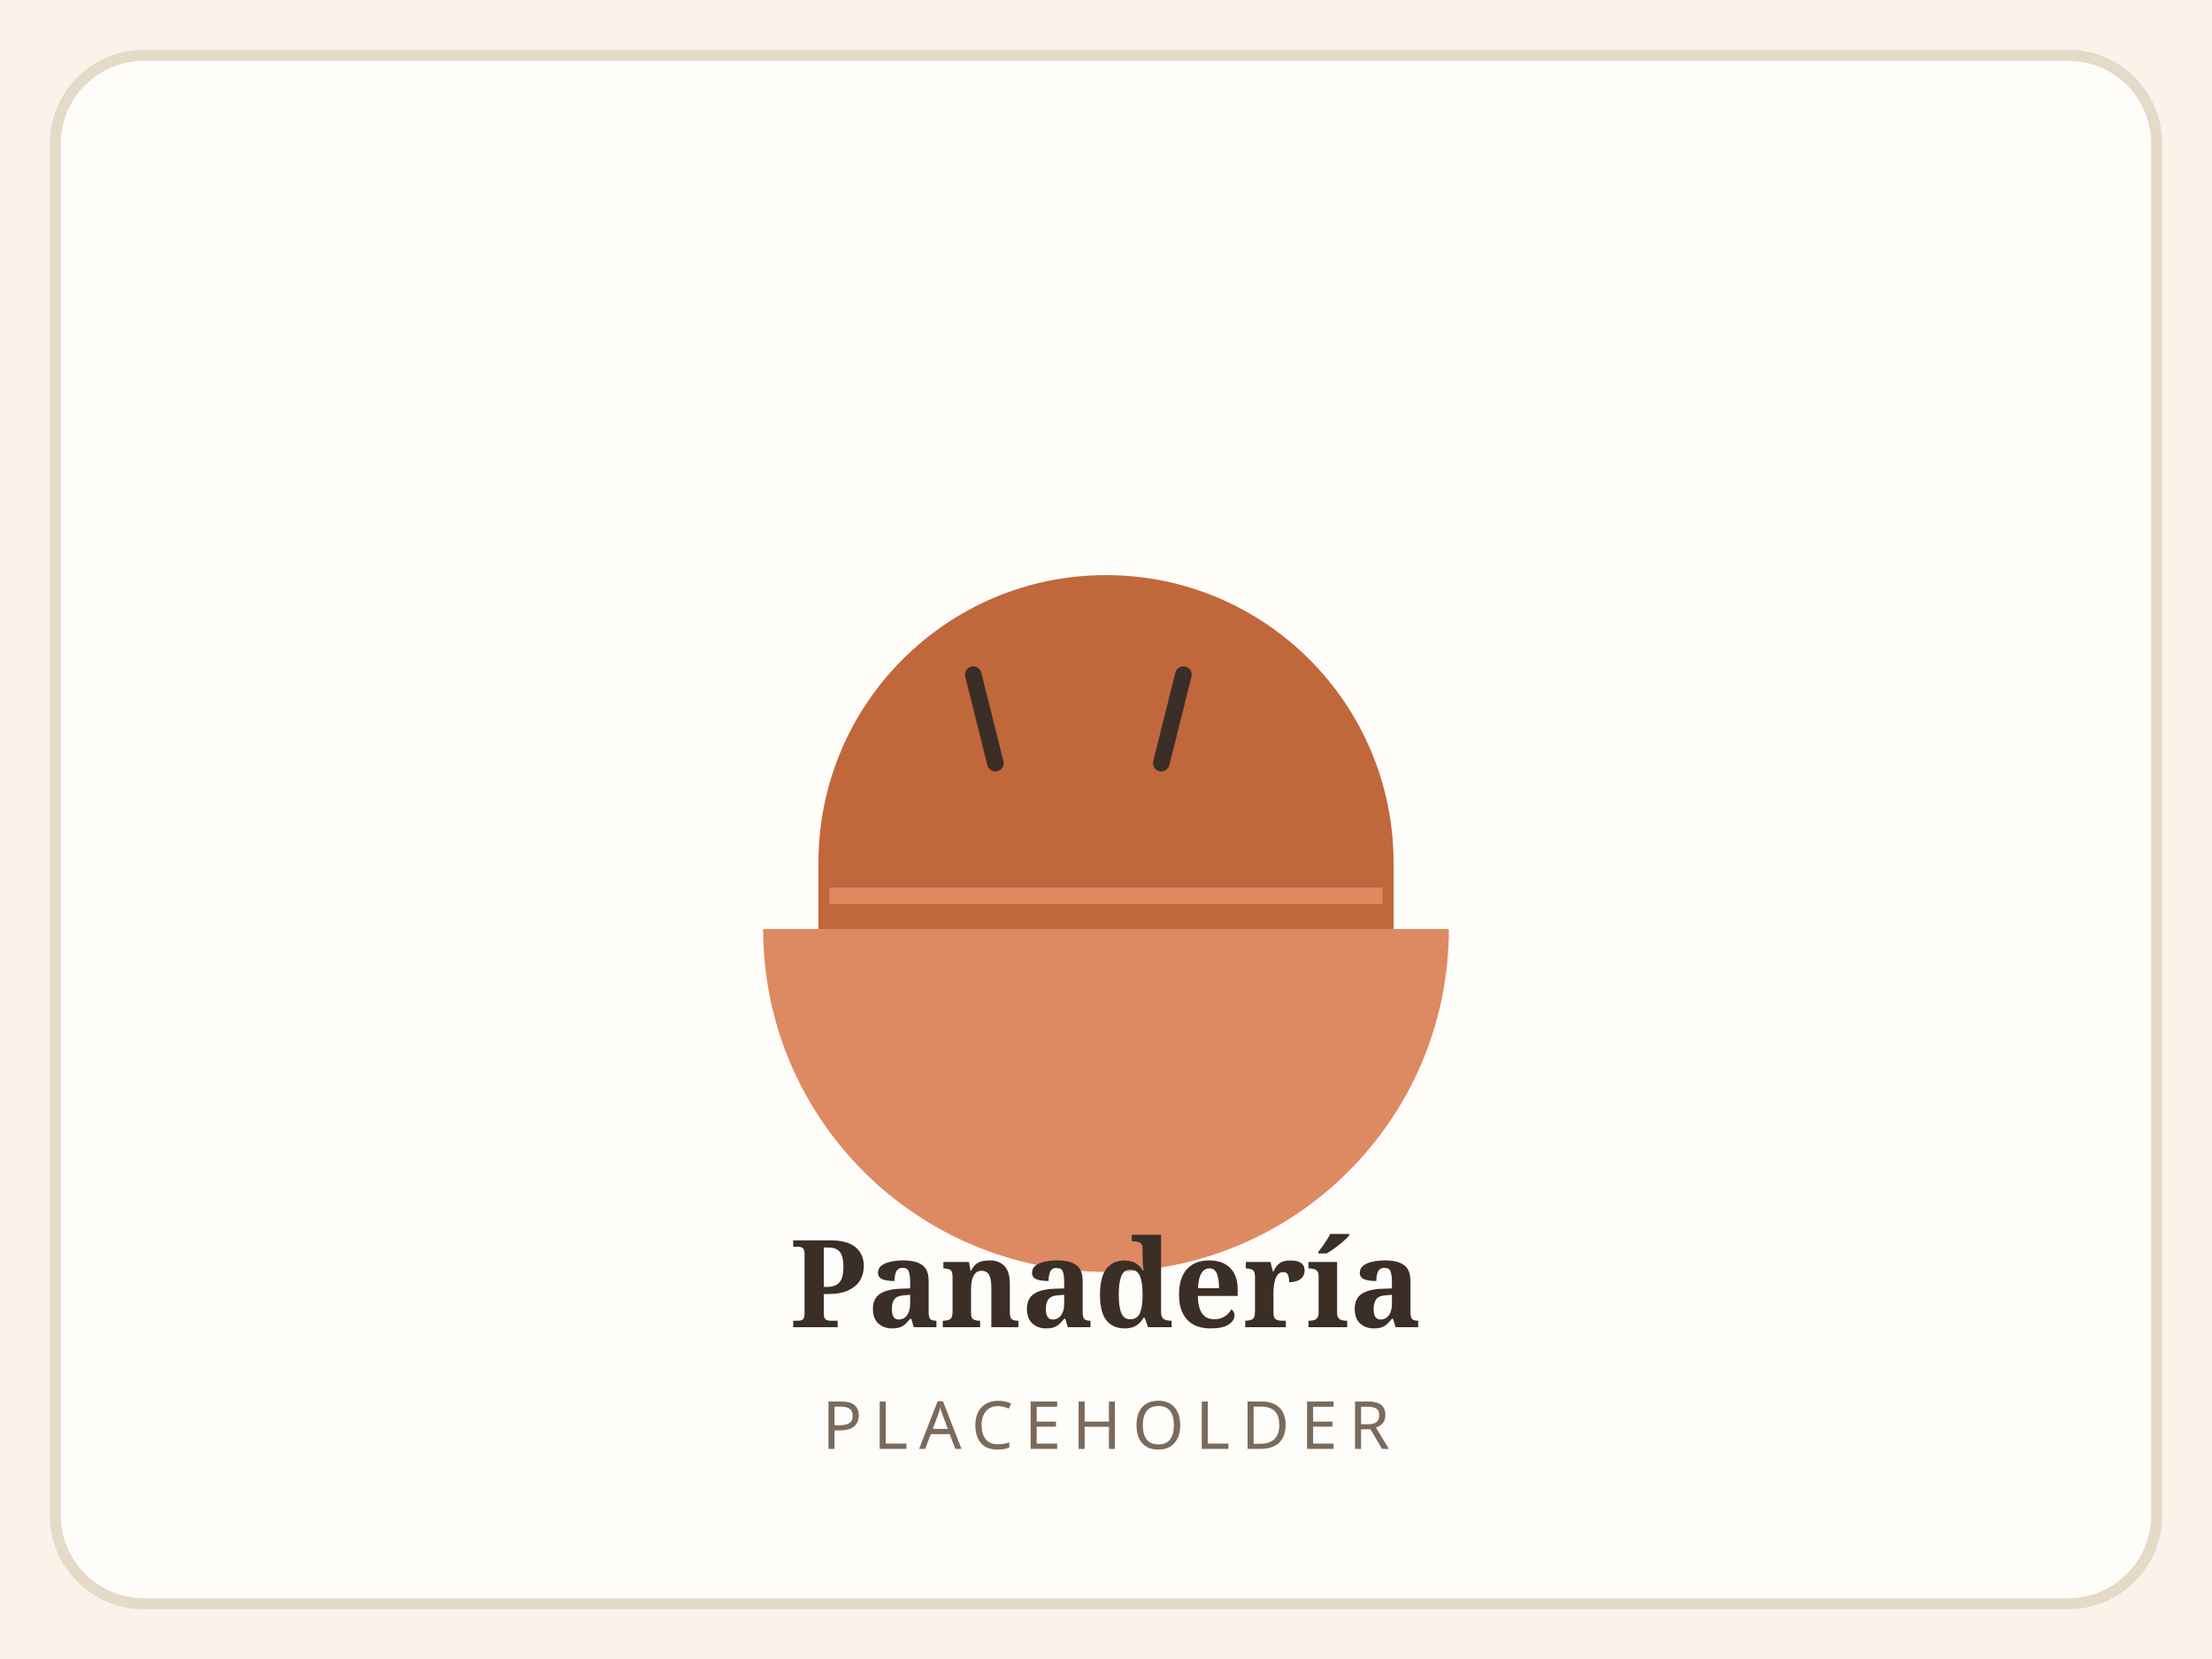
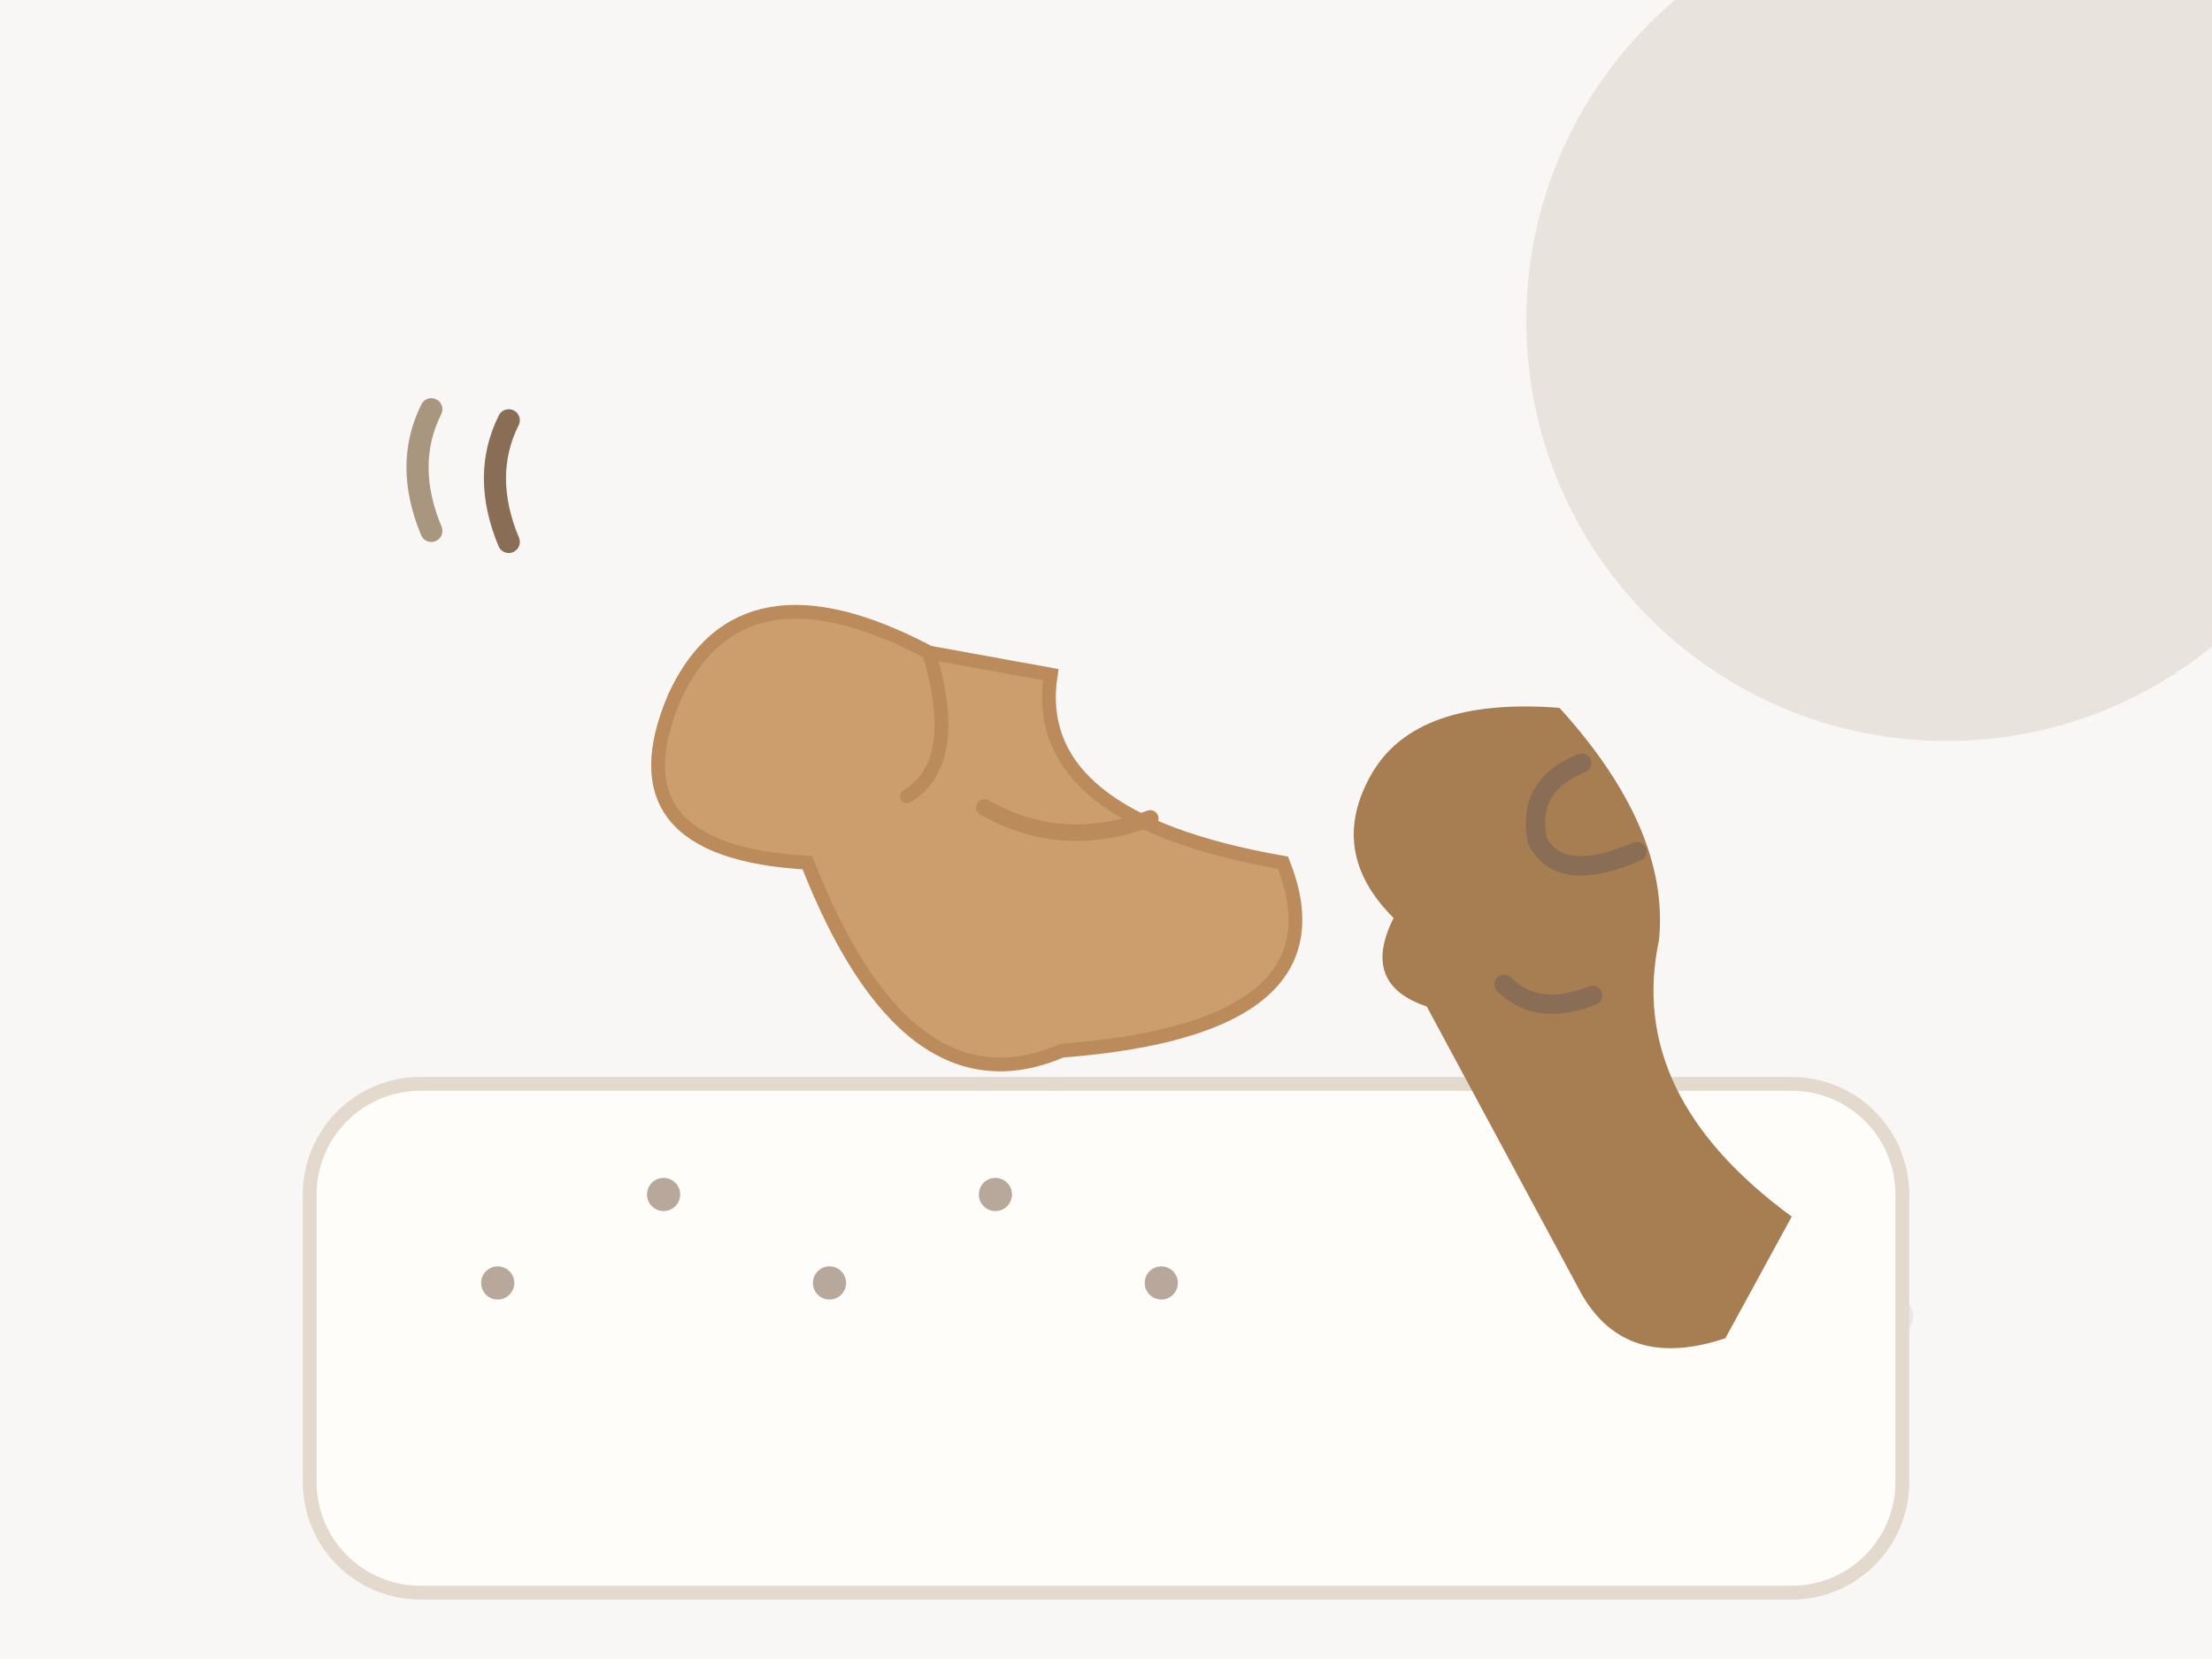
- <svg xmlns="http://www.w3.org/2000/svg" viewBox="0 0 400 300" role="img" aria-label="Placeholder panadería">
-   <rect width="400" height="300" fill="#faf3ea" />
-   <rect x="10" y="10" width="380" height="280" rx="16" fill="#fffdf9" stroke="#e5d9c8" stroke-width="2" />
-   <path d="M138 168 h124 a26 26 0 0 1 -124 0 z" fill="#dd8a63" />
-   <path d="M148 168 v-12 a52 52 0 0 1 104 0 v12 z" fill="#c1673c" />
-   <path d="M150 162 h100" stroke="#dd8a63" stroke-width="3" />
-   <path d="M176 122 l4 16 M214 122 l-4 16" stroke="#3a2e26" stroke-width="3" stroke-linecap="round" />
-   <text x="200" y="240" text-anchor="middle" font-family="Georgia, serif" font-size="22" font-weight="700" fill="#3a2e26">Panadería</text>
-   <text x="200" y="262" text-anchor="middle" font-family="sans-serif" font-size="12" letter-spacing="2" fill="#7a6a5c">PLACEHOLDER</text>
+ <svg xmlns="http://www.w3.org/2000/svg" viewBox="0 0 400 300" role="img" aria-label="Panadería de la mañana — medialuna y pan">
+   <rect width="400" height="300" fill="#F9F7F5" />
+   <circle cx="352" cy="58" r="76" fill="#E9E3DD" />
+   <ellipse cx="210" cy="238" rx="136" ry="20" fill="#3E2B1E" opacity="0.08" />
+   <rect x="56" y="196" width="288" height="92" rx="20" fill="#fffdf9" stroke="#E3D9CC" stroke-width="2.5" />
+   <g opacity="0.5">
+     <circle cx="90" cy="232" r="3" fill="#6F543E" />
+     <circle cx="120" cy="216" r="3" fill="#6F543E" />
+     <circle cx="150" cy="232" r="3" fill="#6F543E" />
+     <circle cx="180" cy="216" r="3" fill="#6F543E" />
+     <circle cx="210" cy="232" r="3" fill="#6F543E" />
+   </g>
+   <path d="M168 118 q-34 -18 -46 8 q-12 28 24 30 q18 46 46 34 q52 -4 40 -34 q-46 -8 -42 -34 Z" fill="#CC9E6E" stroke="#BC8B5C" stroke-width="2.5" />
+   <path d="M178 146 q14 8 30 2" stroke="#BC8B5C" stroke-width="3" fill="none" stroke-linecap="round" />
+   <path d="M168 118 q6 20 -4 26" stroke="#BC8B5C" stroke-width="2.5" fill="none" stroke-linecap="round" />
+   <path d="M282 128 q-26 -2 -34 12 q-8 14 4 26 q-6 12 6 16 l28 52 q8 14 26 8 l12 -22 q-30 -22 -24 -50 q2 -20 -18 -42 Z" fill="#A77D52" />
+   <path d="M296 154 q-14 6 -18 -2 q-2 -10 8 -14" stroke="#8A6D55" stroke-width="3.5" fill="none" stroke-linecap="round" />
+   <path d="M288 180 q-10 4 -16 -2" stroke="#8A6D55" stroke-width="3.5" fill="none" stroke-linecap="round" />
+   <path d="M78 96 q-5 -12 0 -22" stroke="#A8967F" stroke-width="4" fill="none" stroke-linecap="round" />
+   <path d="M92 98 q-5 -12 0 -22" stroke="#8A6D55" stroke-width="4" fill="none" stroke-linecap="round" />
</svg>
